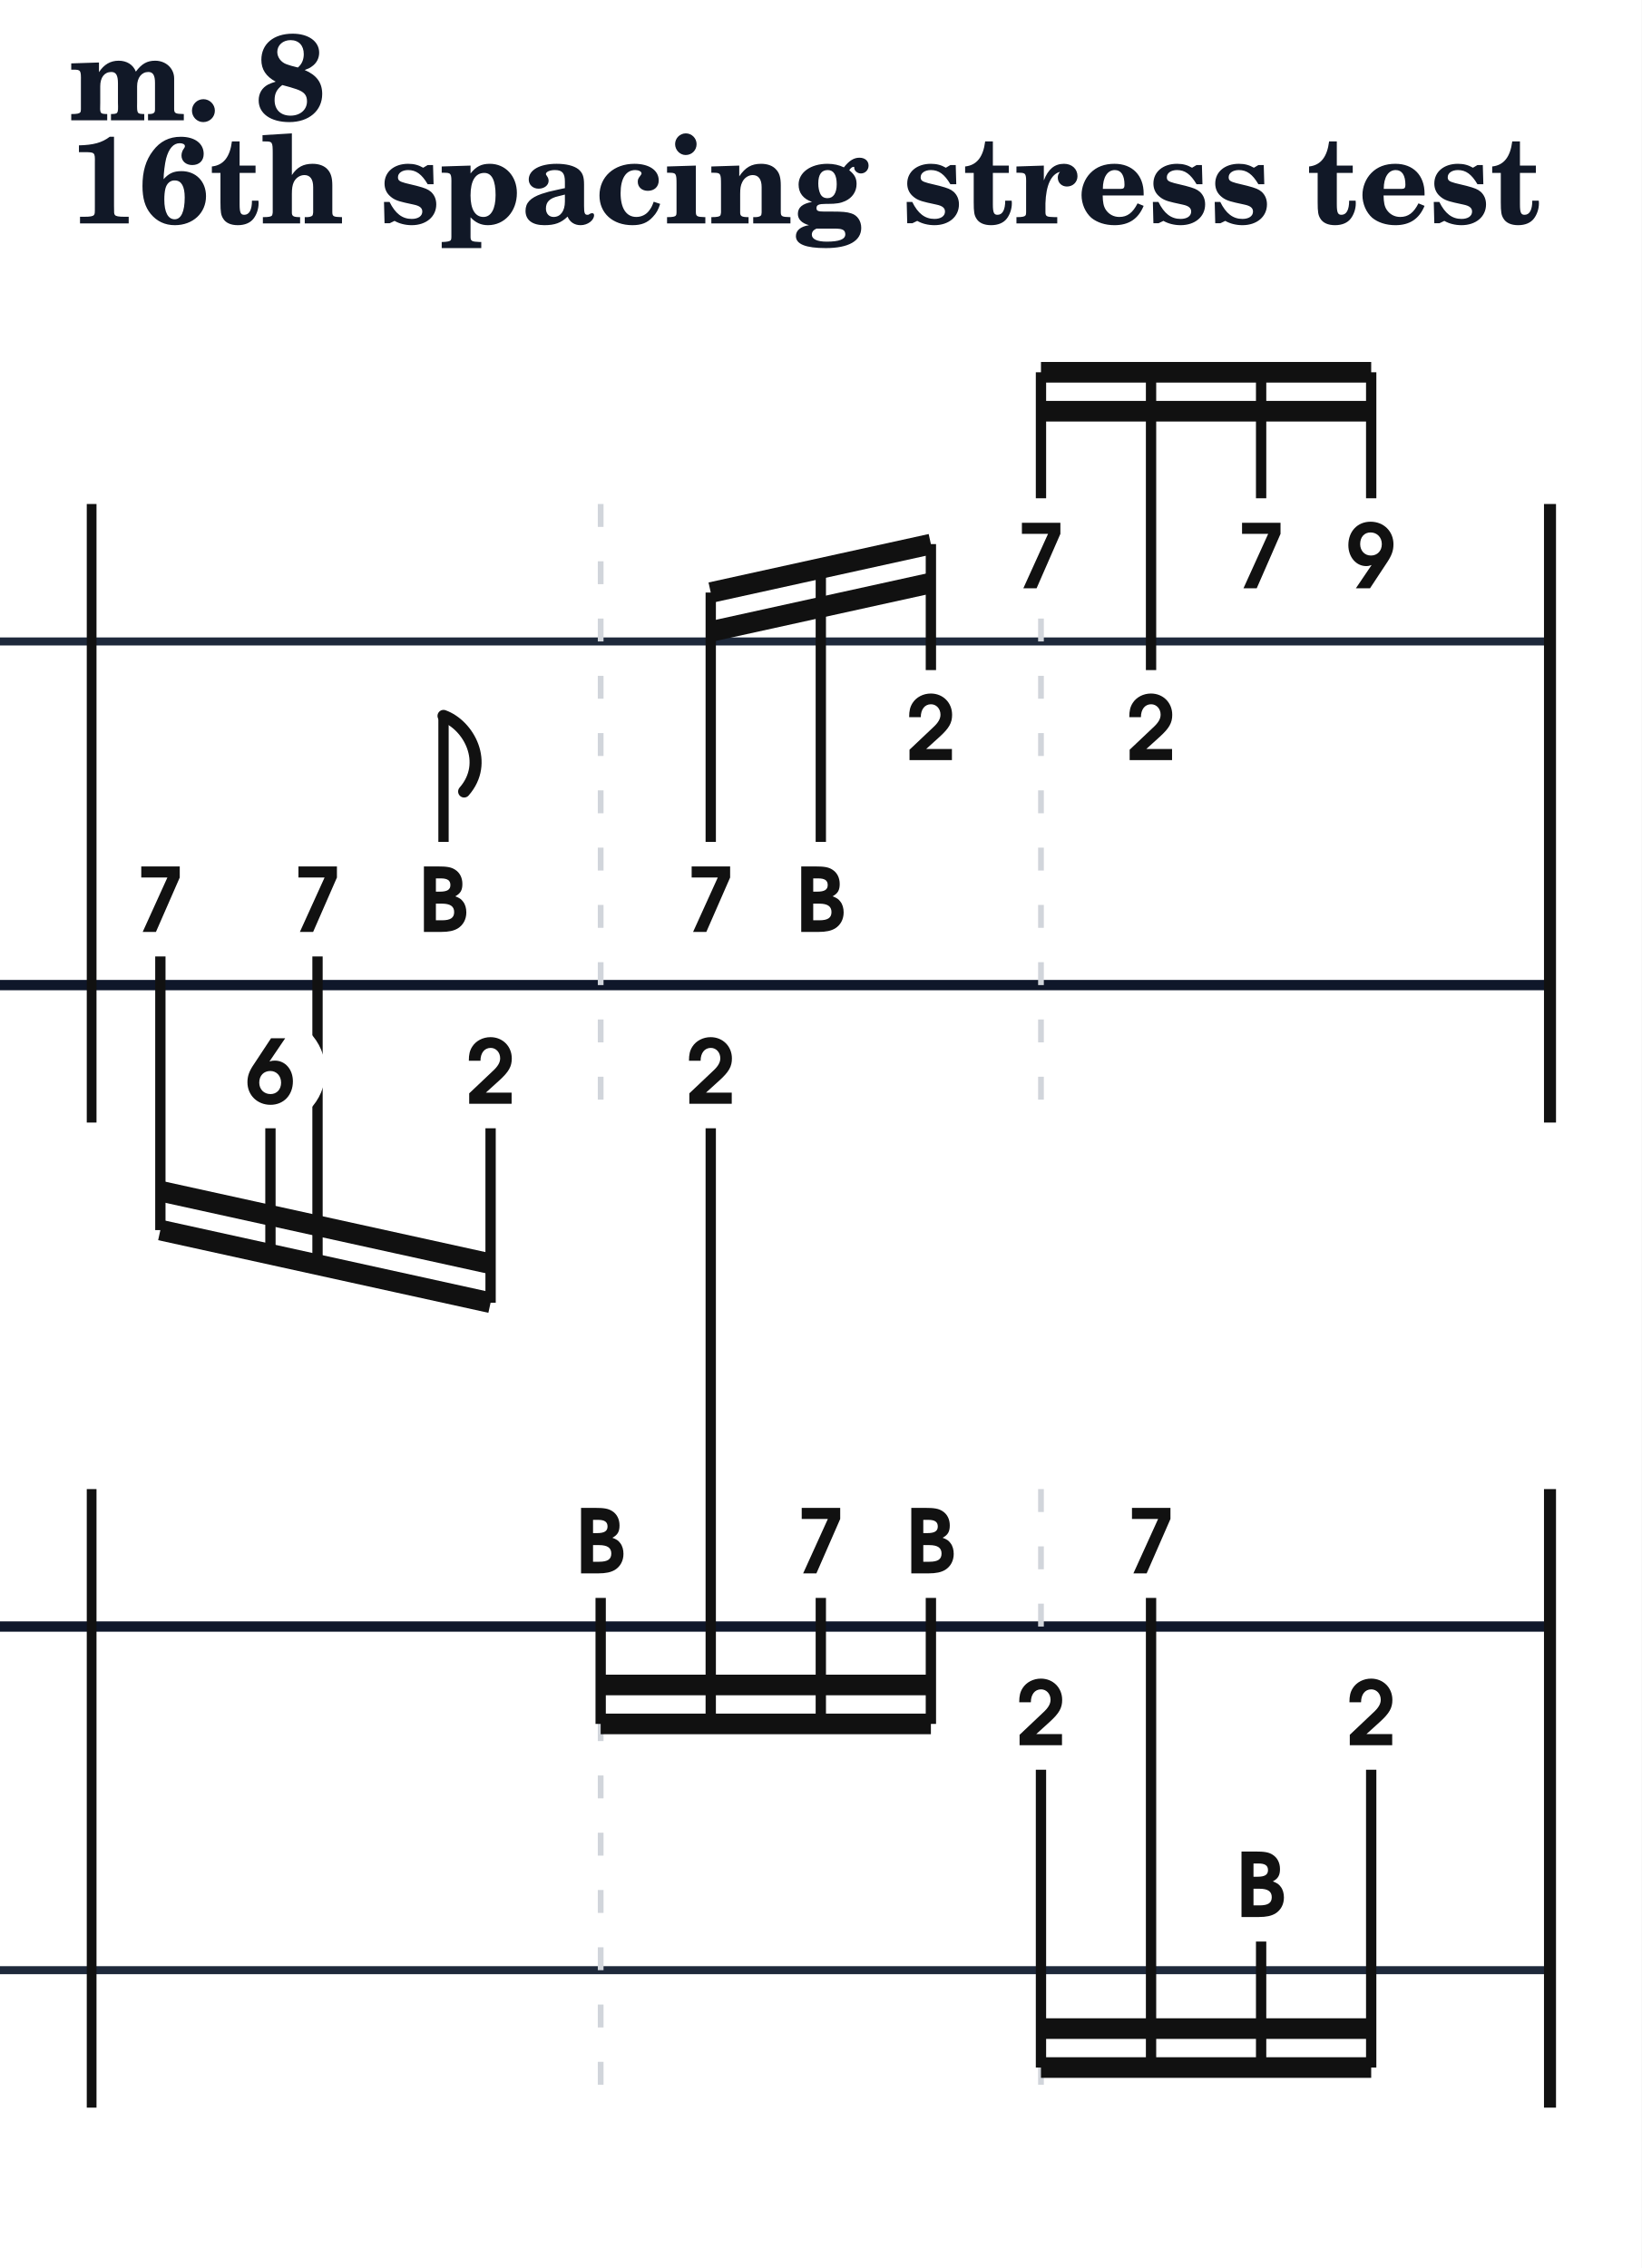
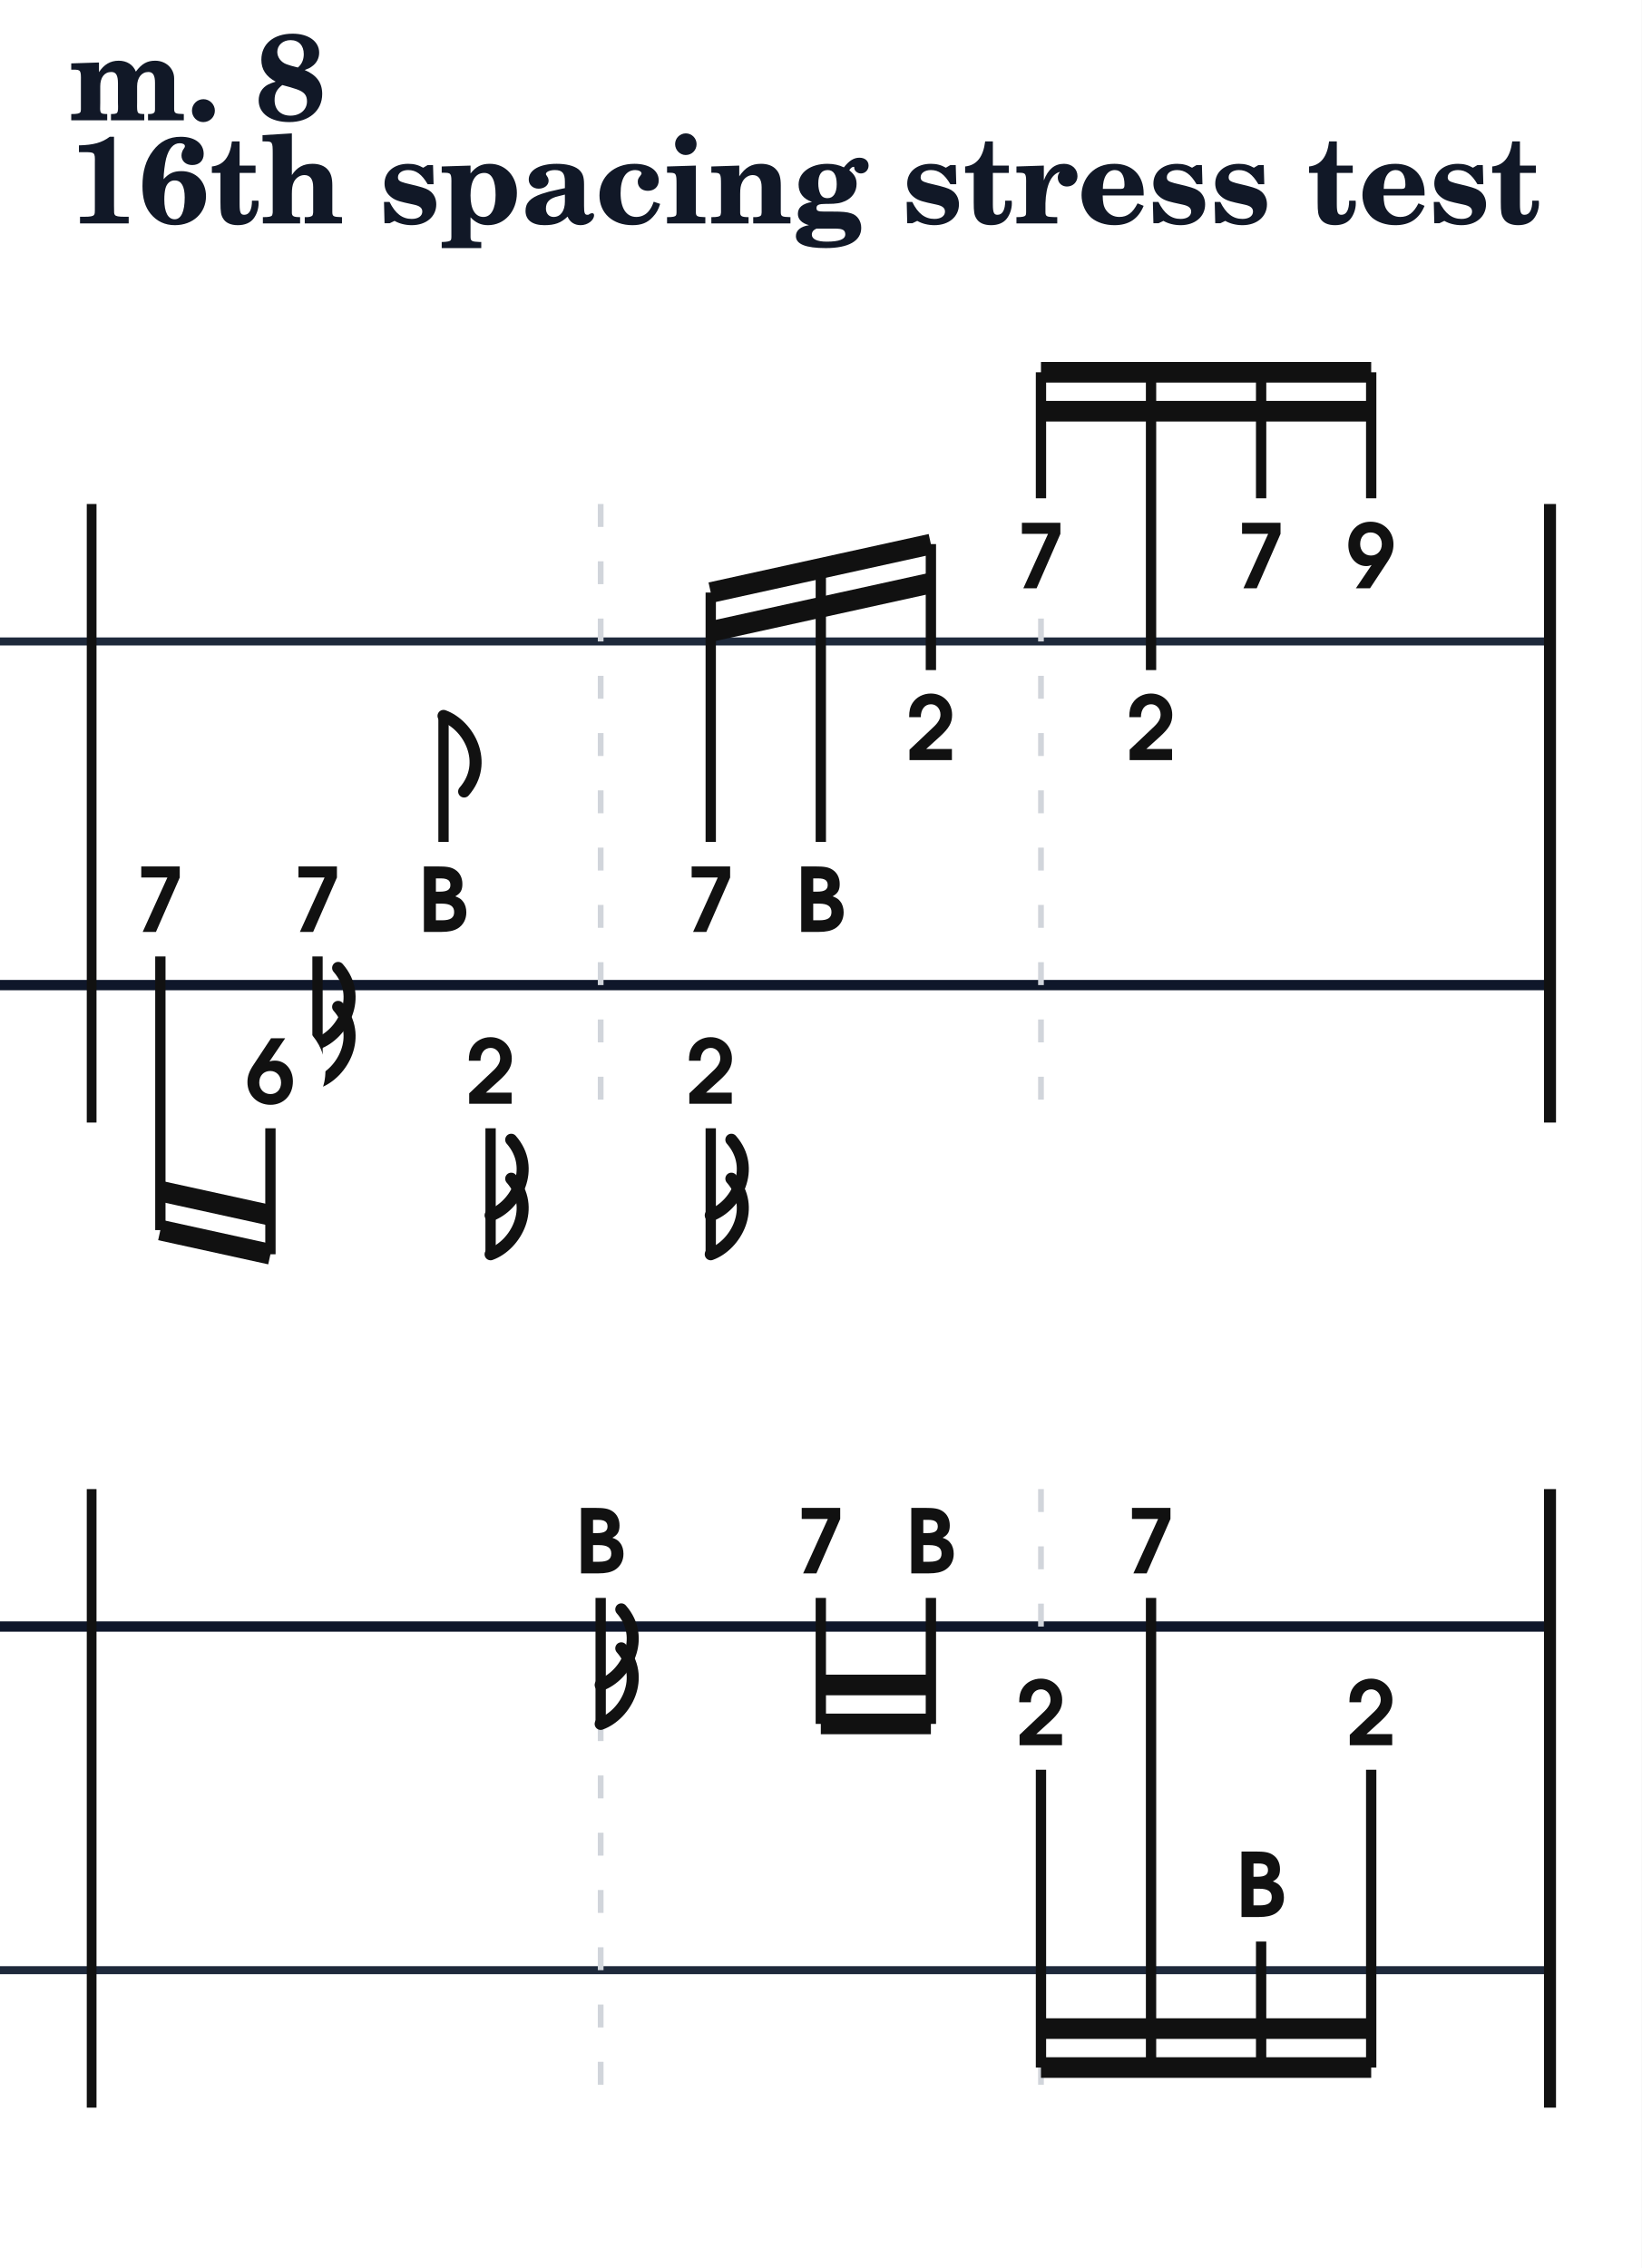
<svg xmlns="http://www.w3.org/2000/svg" viewBox="423.96 294.63 143.32 198.00" width="143.32pt" height="198.00pt" style="background:#FFFFFF;">
  <defs>
    <style>
      .janko-title { font-family: "Century Schoolbook", "Baskerville", "Liberation Serif", "DejaVu Serif", "Times New Roman", Georgia, serif; font-weight: 600; font-size: 11pt; letter-spacing: 0.3px; fill: #111111; }
      .janko-subtitle { font-family: "Century Schoolbook", "Baskerville", "Liberation Serif", "DejaVu Serif", "Times New Roman", Georgia, serif; font-style: italic; font-size: 8.5pt; fill: #333333; }
      .janko-meta { font-family: "Century Schoolbook", "Baskerville", "Liberation Serif", "DejaVu Serif", "Times New Roman", Georgia, serif; font-style: italic; font-size: 8pt; fill: #222222; }
      .janko-measure-num { font-family: "Century Schoolbook", "Baskerville", "Liberation Serif", "DejaVu Serif", "Times New Roman", Georgia, serif; font-style: italic; font-size: 8.5pt; fill: #444444; font-weight: bold; }
      .janko-octave-label { font-family: "DejaVu Sans Mono", monospace; font-size: 7.5pt; font-weight: bold; fill: #6B7280; }
      .janko-hand-label { font-family: "Century Schoolbook", "Baskerville", "Liberation Serif", "DejaVu Serif", "Times New Roman", Georgia, serif; font-style: italic; font-size: 8pt; fill: #555555; }
      .janko-ts-num { font-family: "Century Schoolbook", "Baskerville", "Liberation Serif", "DejaVu Serif", "Times New Roman", Georgia, serif; font-weight: bold; font-size: 14pt; fill: #111111; text-anchor: middle; }
      .janko-caption { font-family: "Century Schoolbook", "Baskerville", "Liberation Serif", "DejaVu Serif", "Times New Roman", Georgia, serif; font-weight: 600; font-size: 8pt; fill: #111827; }
      .janko-caption-sub { font-family: "Century Schoolbook", "Baskerville", "Liberation Serif", "DejaVu Serif", "Times New Roman", Georgia, serif; font-style: italic; font-size: 7.5pt; fill: #4B5563; }
      .janko-digit { font-family: "URW Gothic", "Century Gothic", "ITC Avant Garde Gothic", "Avant Garde", sans-serif; text-anchor: middle; font-weight: bold; }
    </style>
  </defs>
  <rect x="423.96" y="294.63" width="143.32" height="198.00" fill="#FFFFFF" />
  <text x="429.96" y="305.13" class="janko-caption" font-size="7.00pt">m. 8</text>
  <text x="429.96" y="314.13" class="janko-caption" font-size="7.00pt">16th spacing stress test</text>
  <g class="janko-crop-body">
    <g id="system-2">
      <text class="janko-measure-num" x="48.00" y="328.63">5</text>
      <path class="janko-accolade" d="M 33.35 425.10 C 33.35 414.08, 29.00 408.84, 29.00 408.63 C 29.00 408.10, 33.35 403.60, 33.35 392.16 C 33.35 380.61, 29.32 369.81, 29.32 356.66 C 29.32 348.96, 30.80 341.47, 35.05 335.06 C 35.36 334.63, 36.00 335.16, 35.68 335.59 C 32.39 340.51, 31.33 346.07, 31.33 351.95 C 31.33 363.40, 35.26 374.09, 35.26 387.03 C 35.26 394.73, 33.88 402.21, 29.64 408.63 C 33.88 415.05, 35.26 422.53, 35.26 430.23 C 35.26 443.17, 31.33 453.86, 31.33 465.31 C 31.33 471.19, 32.39 476.75, 35.68 481.67 C 36.00 482.10, 35.36 482.63, 35.05 482.20 C 30.80 475.79, 29.32 468.30, 29.32 460.60 C 29.32 447.45, 33.35 436.65, 33.35 425.10 Z" fill="#111827" />
      <g class="janko-staff-lines">
        <line x1="50.00" y1="350.63" x2="559.28" y2="350.63" stroke="#1E293B" stroke-width="0.70" />
        <line x1="50.00" y1="466.63" x2="559.28" y2="466.63" stroke="#1E293B" stroke-width="0.70" />
        <line x1="50.00" y1="380.63" x2="559.28" y2="380.63" stroke="#0F172A" stroke-width="0.90" />
        <line x1="50.00" y1="436.63" x2="559.28" y2="436.63" stroke="#0F172A" stroke-width="0.90" />
      </g>
      <g class="janko-beat-grid">
        <line class="janko-beat-line" x1="94.44" y1="338.63" x2="94.44" y2="392.63" stroke="#D1D5DB" stroke-width="0.50" stroke-dasharray="2,3" />
        <line class="janko-beat-line" x1="94.44" y1="424.63" x2="94.44" y2="478.63" stroke="#D1D5DB" stroke-width="0.50" stroke-dasharray="2,3" />
        <line class="janko-beat-line" x1="132.88" y1="338.63" x2="132.88" y2="392.63" stroke="#D1D5DB" stroke-width="0.50" stroke-dasharray="2,3" />
        <line class="janko-beat-line" x1="132.88" y1="424.63" x2="132.88" y2="478.63" stroke="#D1D5DB" stroke-width="0.50" stroke-dasharray="2,3" />
        <line class="janko-beat-line" x1="221.76" y1="338.63" x2="221.76" y2="392.63" stroke="#D1D5DB" stroke-width="0.50" stroke-dasharray="2,3" />
        <line class="janko-beat-line" x1="221.76" y1="424.63" x2="221.76" y2="478.63" stroke="#D1D5DB" stroke-width="0.50" stroke-dasharray="2,3" />
        <line class="janko-beat-line" x1="260.20" y1="338.63" x2="260.20" y2="392.63" stroke="#D1D5DB" stroke-width="0.50" stroke-dasharray="2,3" />
        <line class="janko-beat-line" x1="260.20" y1="424.63" x2="260.20" y2="478.63" stroke="#D1D5DB" stroke-width="0.50" stroke-dasharray="2,3" />
        <line class="janko-beat-line" x1="349.08" y1="338.63" x2="349.08" y2="392.63" stroke="#D1D5DB" stroke-width="0.50" stroke-dasharray="2,3" />
        <line class="janko-beat-line" x1="349.08" y1="424.63" x2="349.08" y2="478.63" stroke="#D1D5DB" stroke-width="0.50" stroke-dasharray="2,3" />
        <line class="janko-beat-line" x1="387.52" y1="338.63" x2="387.52" y2="392.63" stroke="#D1D5DB" stroke-width="0.50" stroke-dasharray="2,3" />
        <line class="janko-beat-line" x1="387.52" y1="424.63" x2="387.52" y2="478.63" stroke="#D1D5DB" stroke-width="0.50" stroke-dasharray="2,3" />
        <line class="janko-beat-line" x1="476.40" y1="338.63" x2="476.40" y2="392.63" stroke="#D1D5DB" stroke-width="0.50" stroke-dasharray="2,3" />
        <line class="janko-beat-line" x1="476.40" y1="424.63" x2="476.40" y2="478.63" stroke="#D1D5DB" stroke-width="0.50" stroke-dasharray="2,3" />
        <line class="janko-beat-line" x1="514.84" y1="338.63" x2="514.84" y2="392.63" stroke="#D1D5DB" stroke-width="0.50" stroke-dasharray="2,3" />
        <line class="janko-beat-line" x1="514.84" y1="424.63" x2="514.84" y2="478.63" stroke="#D1D5DB" stroke-width="0.50" stroke-dasharray="2,3" />
      </g>
      <g class="janko-barlines">
        <line class="janko-barline" x1="177.32" y1="338.63" x2="177.32" y2="392.63" stroke="#111111" stroke-width="0.85" />
        <line class="janko-barline" x1="177.32" y1="424.63" x2="177.32" y2="478.63" stroke="#111111" stroke-width="0.85" />
        <line class="janko-barline" x1="304.64" y1="338.63" x2="304.64" y2="392.63" stroke="#111111" stroke-width="0.85" />
        <line class="janko-barline" x1="304.64" y1="424.63" x2="304.64" y2="478.63" stroke="#111111" stroke-width="0.85" />
        <line class="janko-barline" x1="431.96" y1="338.63" x2="431.96" y2="392.63" stroke="#111111" stroke-width="0.85" />
        <line class="janko-barline" x1="431.96" y1="424.63" x2="431.96" y2="478.63" stroke="#111111" stroke-width="0.85" />
        <line class="janko-barline" x1="559.28" y1="338.63" x2="559.28" y2="392.63" stroke="#111111" stroke-width="1.05" />
        <line class="janko-barline" x1="559.28" y1="424.63" x2="559.28" y2="478.63" stroke="#111111" stroke-width="1.05" />
      </g>
      <g class="janko-notes">
        <g class="janko-beam-group">
-           <line class="janko-stem" x1="56.00" y1="454.13" x2="56.00" y2="346.36" stroke="#111111" stroke-width="0.90" />
-           <line class="janko-stem" x1="65.61" y1="454.13" x2="65.61" y2="344.24" stroke="#111111" stroke-width="0.90" />
+           <line class="janko-stem" x1="56.00" y1="454.13" x2="56.00" y2="443.13" stroke="#111111" stroke-width="0.90" />
+           <line class="janko-stem" x1="65.61" y1="454.13" x2="65.61" y2="443.13" stroke="#111111" stroke-width="0.90" />
+           <line class="janko-beam" x1="56.00" y1="443.13" x2="65.61" y2="443.13" stroke="#111111" stroke-width="1.80" stroke-linecap="butt" />
+           <line class="janko-beam-secondary" x1="56.00" y1="446.53" x2="65.61" y2="446.53" stroke="#111111" stroke-width="1.80" stroke-linecap="butt" />
+         </g>
+         <g class="janko-beam-group">
          <line class="janko-stem" x1="75.22" y1="353.13" x2="75.22" y2="342.13" stroke="#111111" stroke-width="0.90" />
-           <line class="janko-stem" x1="84.83" y1="353.13" x2="84.83" y2="340.02" stroke="#111111" stroke-width="0.90" />
-           <line class="janko-beam" x1="56.00" y1="346.36" x2="84.83" y2="340.02" stroke="#111111" stroke-width="1.80" stroke-linecap="butt" />
-           <line class="janko-beam-secondary" x1="56.00" y1="349.76" x2="84.83" y2="343.42" stroke="#111111" stroke-width="1.80" stroke-linecap="butt" />
+           <line class="janko-stem" x1="84.83" y1="353.13" x2="84.83" y2="342.13" stroke="#111111" stroke-width="0.90" />
+           <line class="janko-beam" x1="75.22" y1="342.13" x2="84.83" y2="342.13" stroke="#111111" stroke-width="1.80" stroke-linecap="butt" />
+           <line class="janko-beam-secondary" x1="75.22" y1="345.53" x2="84.83" y2="345.53" stroke="#111111" stroke-width="1.80" stroke-linecap="butt" />
        </g>
        <g class="janko-beam-group">
          <line class="janko-stem" x1="94.44" y1="353.13" x2="94.44" y2="342.13" stroke="#111111" stroke-width="0.90" />
          <line class="janko-stem" x1="113.66" y1="368.13" x2="113.66" y2="346.36" stroke="#111111" stroke-width="0.90" />
          <line class="janko-beam" x1="94.44" y1="342.13" x2="113.66" y2="346.36" stroke="#111111" stroke-width="1.80" stroke-linecap="butt" />
        </g>
        <g class="janko-beam-group">
          <line class="janko-stem" x1="104.05" y1="449.13" x2="104.05" y2="460.13" stroke="#111111" stroke-width="0.90" />
          <line class="janko-stem" x1="113.66" y1="449.13" x2="113.66" y2="460.13" stroke="#111111" stroke-width="0.90" />
          <line class="janko-stem" x1="123.27" y1="449.13" x2="123.27" y2="460.13" stroke="#111111" stroke-width="0.90" />
          <line class="janko-beam" x1="104.05" y1="460.13" x2="123.27" y2="460.13" stroke="#111111" stroke-width="1.80" stroke-linecap="butt" />
          <line class="janko-beam-secondary" x1="104.05" y1="456.73" x2="123.27" y2="456.73" stroke="#111111" stroke-width="1.80" stroke-linecap="butt" />
        </g>
        <g class="janko-beam-group">
-           <line class="janko-stem" x1="121.89" y1="434.13" x2="121.89" y2="453.85" stroke="#111111" stroke-width="0.90" />
-           <line class="janko-stem" x1="142.49" y1="434.13" x2="142.49" y2="453.85" stroke="#111111" stroke-width="0.90" />
-           <line class="janko-stem" x1="152.10" y1="434.13" x2="152.10" y2="453.85" stroke="#111111" stroke-width="0.90" />
-           <line class="janko-stem" x1="161.71" y1="434.13" x2="161.71" y2="453.85" stroke="#111111" stroke-width="0.90" />
-           <line class="janko-beam" x1="121.89" y1="453.85" x2="161.71" y2="453.85" stroke="#111111" stroke-width="1.80" stroke-linecap="butt" />
-           <line class="janko-beam-secondary" x1="121.89" y1="450.45" x2="161.71" y2="450.45" stroke="#111111" stroke-width="1.80" stroke-linecap="butt" />
-         </g>
-         <g class="janko-beam-group">
-           <line class="janko-stem" x1="132.89" y1="424.13" x2="132.89" y2="346.36" stroke="#111111" stroke-width="0.90" />
-           <line class="janko-stem" x1="152.10" y1="353.13" x2="152.10" y2="342.13" stroke="#111111" stroke-width="0.90" />
-           <line class="janko-beam" x1="132.89" y1="346.36" x2="152.10" y2="342.13" stroke="#111111" stroke-width="1.80" stroke-linecap="butt" />
+           <line class="janko-stem" x1="127.38" y1="434.13" x2="127.38" y2="453.85" stroke="#111111" stroke-width="0.90" />
+           <line class="janko-stem" x1="147.98" y1="434.13" x2="147.98" y2="453.85" stroke="#111111" stroke-width="0.90" />
+           <line class="janko-stem" x1="157.58" y1="434.13" x2="157.58" y2="453.85" stroke="#111111" stroke-width="0.90" />
+           <line class="janko-stem" x1="167.18" y1="434.13" x2="167.18" y2="453.85" stroke="#111111" stroke-width="0.90" />
+           <line class="janko-beam" x1="127.38" y1="453.85" x2="167.18" y2="453.85" stroke="#111111" stroke-width="1.80" stroke-linecap="butt" />
+           <line class="janko-beam-secondary" x1="127.38" y1="450.45" x2="167.18" y2="450.45" stroke="#111111" stroke-width="1.80" stroke-linecap="butt" />
        </g>
        <g class="janko-beam-group">
          <line class="janko-stem" x1="183.32" y1="449.13" x2="183.32" y2="473.02" stroke="#111111" stroke-width="0.90" />
          <line class="janko-stem" x1="192.93" y1="464.13" x2="192.93" y2="475.13" stroke="#111111" stroke-width="0.90" />
          <line class="janko-beam" x1="183.32" y1="473.02" x2="192.93" y2="475.13" stroke="#111111" stroke-width="1.80" stroke-linecap="butt" />
          <line class="janko-beam-secondary" x1="183.32" y1="469.62" x2="192.93" y2="471.73" stroke="#111111" stroke-width="1.80" stroke-linecap="butt" />
        </g>
        <g class="janko-beam-group">
          <line class="janko-stem" x1="202.54" y1="353.13" x2="202.54" y2="342.13" stroke="#111111" stroke-width="0.90" />
          <line class="janko-stem" x1="212.15" y1="353.13" x2="212.15" y2="342.13" stroke="#111111" stroke-width="0.90" />
          <line class="janko-beam" x1="202.54" y1="342.13" x2="212.15" y2="342.13" stroke="#111111" stroke-width="1.80" stroke-linecap="butt" />
          <line class="janko-beam-secondary" x1="202.54" y1="345.53" x2="212.15" y2="345.53" stroke="#111111" stroke-width="1.80" stroke-linecap="butt" />
        </g>
        <g class="janko-beam-group">
          <line class="janko-stem" x1="221.76" y1="353.13" x2="221.76" y2="342.13" stroke="#111111" stroke-width="0.90" />
          <line class="janko-stem" x1="240.98" y1="368.13" x2="240.98" y2="346.36" stroke="#111111" stroke-width="0.90" />
          <line class="janko-beam" x1="221.76" y1="342.13" x2="240.98" y2="346.36" stroke="#111111" stroke-width="1.80" stroke-linecap="butt" />
        </g>
        <g class="janko-beam-group">
          <line class="janko-stem" x1="231.37" y1="449.13" x2="231.37" y2="462.24" stroke="#111111" stroke-width="0.90" />
          <line class="janko-stem" x1="240.98" y1="449.13" x2="240.98" y2="460.13" stroke="#111111" stroke-width="0.90" />
          <line class="janko-stem" x1="250.59" y1="434.13" x2="250.59" y2="458.02" stroke="#111111" stroke-width="0.90" />
          <line class="janko-beam" x1="231.37" y1="462.24" x2="250.59" y2="458.02" stroke="#111111" stroke-width="1.80" stroke-linecap="butt" />
          <line class="janko-beam-secondary" x1="231.37" y1="458.84" x2="250.59" y2="454.62" stroke="#111111" stroke-width="1.80" stroke-linecap="butt" />
        </g>
        <g class="janko-beam-group">
          <line class="janko-stem" x1="260.20" y1="383.13" x2="260.20" y2="346.36" stroke="#111111" stroke-width="0.90" />
          <line class="janko-stem" x1="279.42" y1="353.13" x2="279.42" y2="342.13" stroke="#111111" stroke-width="0.90" />
          <line class="janko-beam" x1="260.20" y1="346.36" x2="279.42" y2="342.13" stroke="#111111" stroke-width="1.80" stroke-linecap="butt" />
        </g>
        <g class="janko-beam-group">
          <line class="janko-stem" x1="260.20" y1="434.13" x2="260.20" y2="445.13" stroke="#111111" stroke-width="0.90" />
          <line class="janko-stem" x1="269.81" y1="434.13" x2="269.81" y2="445.13" stroke="#111111" stroke-width="0.90" />
-           <line class="janko-stem" x1="279.42" y1="393.13" x2="279.42" y2="445.13" stroke="#111111" stroke-width="0.90" />
-           <line class="janko-stem" x1="289.03" y1="434.13" x2="289.03" y2="445.13" stroke="#111111" stroke-width="0.90" />
-           <line class="janko-beam" x1="260.20" y1="445.13" x2="289.03" y2="445.13" stroke="#111111" stroke-width="1.80" stroke-linecap="butt" />
-           <line class="janko-beam-secondary" x1="260.20" y1="441.73" x2="289.03" y2="441.73" stroke="#111111" stroke-width="1.80" stroke-linecap="butt" />
+           <line class="janko-beam" x1="260.20" y1="445.13" x2="269.81" y2="445.13" stroke="#111111" stroke-width="1.80" stroke-linecap="butt" />
+           <line class="janko-beam-secondary" x1="260.20" y1="441.73" x2="269.81" y2="441.73" stroke="#111111" stroke-width="1.80" stroke-linecap="butt" />
        </g>
        <g class="janko-beam-group">
          <line class="janko-stem" x1="310.64" y1="449.13" x2="310.64" y2="460.13" stroke="#111111" stroke-width="0.90" />
          <line class="janko-stem" x1="320.25" y1="434.13" x2="320.25" y2="458.02" stroke="#111111" stroke-width="0.90" />
          <line class="janko-beam" x1="310.64" y1="460.13" x2="320.25" y2="458.02" stroke="#111111" stroke-width="1.80" stroke-linecap="butt" />
          <line class="janko-beam-secondary" x1="310.64" y1="456.73" x2="320.25" y2="454.62" stroke="#111111" stroke-width="1.80" stroke-linecap="butt" />
        </g>
        <g class="janko-beam-group">
          <line class="janko-stem" x1="329.86" y1="353.13" x2="329.86" y2="342.13" stroke="#111111" stroke-width="0.90" />
          <line class="janko-stem" x1="339.47" y1="353.13" x2="339.47" y2="342.13" stroke="#111111" stroke-width="0.90" />
          <line class="janko-beam" x1="329.86" y1="342.13" x2="339.47" y2="342.13" stroke="#111111" stroke-width="1.80" stroke-linecap="butt" />
          <line class="janko-beam-secondary" x1="329.86" y1="345.53" x2="339.47" y2="345.53" stroke="#111111" stroke-width="1.80" stroke-linecap="butt" />
        </g>
        <g class="janko-beam-group">
          <line class="janko-stem" x1="349.08" y1="353.13" x2="349.08" y2="342.13" stroke="#111111" stroke-width="0.90" />
          <line class="janko-stem" x1="368.30" y1="353.13" x2="368.30" y2="342.13" stroke="#111111" stroke-width="0.90" />
          <line class="janko-beam" x1="349.08" y1="342.13" x2="368.30" y2="342.13" stroke="#111111" stroke-width="1.80" stroke-linecap="butt" />
        </g>
        <g class="janko-beam-group">
-           <line class="janko-stem" x1="358.69" y1="434.13" x2="358.69" y2="447.24" stroke="#111111" stroke-width="0.90" />
+           <line class="janko-stem" x1="358.69" y1="434.13" x2="358.69" y2="445.13" stroke="#111111" stroke-width="0.90" />
          <line class="janko-stem" x1="368.30" y1="434.13" x2="368.30" y2="445.13" stroke="#111111" stroke-width="0.90" />
-           <line class="janko-stem" x1="377.91" y1="393.13" x2="377.91" y2="443.02" stroke="#111111" stroke-width="0.90" />
-           <line class="janko-beam" x1="358.69" y1="447.24" x2="377.91" y2="443.02" stroke="#111111" stroke-width="1.80" stroke-linecap="butt" />
-           <line class="janko-beam-secondary" x1="358.69" y1="443.84" x2="377.91" y2="439.62" stroke="#111111" stroke-width="1.80" stroke-linecap="butt" />
+           <line class="janko-beam" x1="358.69" y1="445.13" x2="368.30" y2="445.13" stroke="#111111" stroke-width="1.80" stroke-linecap="butt" />
+           <line class="janko-beam-secondary" x1="358.69" y1="441.73" x2="368.30" y2="441.73" stroke="#111111" stroke-width="1.80" stroke-linecap="butt" />
        </g>
        <g class="janko-beam-group">
          <line class="janko-stem" x1="387.52" y1="393.13" x2="387.52" y2="404.13" stroke="#111111" stroke-width="0.90" />
          <line class="janko-stem" x1="397.13" y1="393.13" x2="397.13" y2="404.13" stroke="#111111" stroke-width="0.90" />
-           <line class="janko-stem" x1="406.74" y1="393.13" x2="406.74" y2="404.13" stroke="#111111" stroke-width="0.90" />
-           <line class="janko-stem" x1="416.35" y1="393.13" x2="416.35" y2="404.13" stroke="#111111" stroke-width="0.90" />
-           <line class="janko-beam" x1="387.52" y1="404.13" x2="416.35" y2="404.13" stroke="#111111" stroke-width="1.80" stroke-linecap="butt" />
-           <line class="janko-beam-secondary" x1="387.52" y1="400.73" x2="416.35" y2="400.73" stroke="#111111" stroke-width="1.80" stroke-linecap="butt" />
+           <line class="janko-beam" x1="387.52" y1="404.13" x2="397.13" y2="404.13" stroke="#111111" stroke-width="1.80" stroke-linecap="butt" />
+           <line class="janko-beam-secondary" x1="387.52" y1="400.73" x2="397.13" y2="400.73" stroke="#111111" stroke-width="1.80" stroke-linecap="butt" />
        </g>
        <g class="janko-beam-group">
          <line class="janko-stem" x1="437.96" y1="378.13" x2="437.96" y2="402.02" stroke="#111111" stroke-width="0.90" />
          <line class="janko-stem" x1="447.57" y1="393.13" x2="447.57" y2="404.13" stroke="#111111" stroke-width="0.90" />
-           <line class="janko-stem" x1="451.68" y1="378.13" x2="451.68" y2="405.03" stroke="#111111" stroke-width="0.90" />
-           <line class="janko-stem" x1="466.79" y1="393.13" x2="466.79" y2="408.36" stroke="#111111" stroke-width="0.90" />
-           <line class="janko-beam" x1="437.96" y1="402.02" x2="466.79" y2="408.36" stroke="#111111" stroke-width="1.80" stroke-linecap="butt" />
-           <line class="janko-beam-secondary" x1="437.96" y1="398.62" x2="466.79" y2="404.96" stroke="#111111" stroke-width="1.80" stroke-linecap="butt" />
-         </g>
-         <g class="janko-beam-group">
-           <line class="janko-stem" x1="476.40" y1="434.13" x2="476.40" y2="445.13" stroke="#111111" stroke-width="0.90" />
-           <line class="janko-stem" x1="486.01" y1="393.13" x2="486.01" y2="445.13" stroke="#111111" stroke-width="0.90" />
+           <line class="janko-beam" x1="437.96" y1="402.02" x2="447.57" y2="404.13" stroke="#111111" stroke-width="1.80" stroke-linecap="butt" />
+           <line class="janko-beam-secondary" x1="437.96" y1="398.62" x2="447.57" y2="400.73" stroke="#111111" stroke-width="1.80" stroke-linecap="butt" />
+         </g>
+         <g class="janko-beam-group">
          <line class="janko-stem" x1="495.62" y1="434.13" x2="495.62" y2="445.13" stroke="#111111" stroke-width="0.90" />
          <line class="janko-stem" x1="505.23" y1="434.13" x2="505.23" y2="445.13" stroke="#111111" stroke-width="0.90" />
-           <line class="janko-beam" x1="476.40" y1="445.13" x2="505.23" y2="445.13" stroke="#111111" stroke-width="1.80" stroke-linecap="butt" />
-           <line class="janko-beam-secondary" x1="476.40" y1="441.73" x2="505.23" y2="441.73" stroke="#111111" stroke-width="1.80" stroke-linecap="butt" />
+           <line class="janko-beam" x1="495.62" y1="445.13" x2="505.23" y2="445.13" stroke="#111111" stroke-width="1.80" stroke-linecap="butt" />
+           <line class="janko-beam-secondary" x1="495.62" y1="441.73" x2="505.23" y2="441.73" stroke="#111111" stroke-width="1.80" stroke-linecap="butt" />
        </g>
        <g class="janko-beam-group">
          <line class="janko-stem" x1="486.01" y1="368.13" x2="486.01" y2="346.36" stroke="#111111" stroke-width="0.90" />
          <line class="janko-stem" x1="495.62" y1="368.13" x2="495.62" y2="344.24" stroke="#111111" stroke-width="0.90" />
          <line class="janko-stem" x1="505.23" y1="353.13" x2="505.23" y2="342.13" stroke="#111111" stroke-width="0.90" />
          <line class="janko-beam" x1="486.01" y1="346.36" x2="505.23" y2="342.13" stroke="#111111" stroke-width="1.80" stroke-linecap="butt" />
          <line class="janko-beam-secondary" x1="486.01" y1="349.76" x2="505.23" y2="345.53" stroke="#111111" stroke-width="1.80" stroke-linecap="butt" />
        </g>
        <g class="janko-beam-group">
          <line class="janko-stem" x1="514.84" y1="449.13" x2="514.84" y2="475.13" stroke="#111111" stroke-width="0.90" />
          <line class="janko-stem" x1="524.45" y1="434.13" x2="524.45" y2="475.13" stroke="#111111" stroke-width="0.90" />
          <line class="janko-stem" x1="534.06" y1="464.13" x2="534.06" y2="475.13" stroke="#111111" stroke-width="0.90" />
          <line class="janko-stem" x1="543.67" y1="449.13" x2="543.67" y2="475.13" stroke="#111111" stroke-width="0.90" />
          <line class="janko-beam" x1="514.84" y1="475.13" x2="543.67" y2="475.13" stroke="#111111" stroke-width="1.80" stroke-linecap="butt" />
          <line class="janko-beam-secondary" x1="514.84" y1="471.73" x2="543.67" y2="471.73" stroke="#111111" stroke-width="1.80" stroke-linecap="butt" />
        </g>
        <g class="janko-beam-group">
          <line class="janko-stem" x1="514.84" y1="338.13" x2="514.84" y2="327.13" stroke="#111111" stroke-width="0.90" />
          <line class="janko-stem" x1="524.45" y1="353.13" x2="524.45" y2="327.13" stroke="#111111" stroke-width="0.90" />
          <line class="janko-stem" x1="534.06" y1="338.13" x2="534.06" y2="327.13" stroke="#111111" stroke-width="0.90" />
          <line class="janko-stem" x1="543.67" y1="338.13" x2="543.67" y2="327.13" stroke="#111111" stroke-width="0.90" />
          <line class="janko-beam" x1="514.84" y1="327.13" x2="543.67" y2="327.13" stroke="#111111" stroke-width="1.80" stroke-linecap="butt" />
          <line class="janko-beam-secondary" x1="514.84" y1="330.53" x2="543.67" y2="330.53" stroke="#111111" stroke-width="1.80" stroke-linecap="butt" />
        </g>
        <line class="janko-stem" x1="75.22" y1="464.13" x2="75.22" y2="475.13" stroke="#111111" stroke-width="0.90" />
        <path class="janko-flag" data-stem-x="75.22" data-flag-index="1" d="M 75.22 475.13 C 77.42 474.34 79.22 471.04 77.02 468.53" fill="none" stroke="#111111" stroke-width="1.05" stroke-linecap="round" />
        <circle class="janko-augmentation-dot" cx="67.22" cy="459.13" r="1.30" fill="#111111" />
+         <line class="janko-stem" x1="138.38" y1="424.13" x2="138.38" y2="413.13" stroke="#111111" stroke-width="0.90" />
+         <path class="janko-flag" data-stem-x="138.38" data-flag-index="1" d="M 138.38 413.13 C 140.58 413.92 142.38 417.22 140.18 419.73" fill="none" stroke="#111111" stroke-width="1.05" stroke-linecap="round" />
+         <line class="janko-stem" x1="157.58" y1="353.13" x2="157.58" y2="342.13" stroke="#111111" stroke-width="0.90" />
+         <path class="janko-flag" data-stem-x="157.58" data-flag-index="1" d="M 157.58 342.13 C 159.78 342.92 161.58 346.22 159.38 348.73" fill="none" stroke="#111111" stroke-width="1.05" stroke-linecap="round" />
        <line class="janko-stem" x1="202.54" y1="449.13" x2="202.54" y2="460.13" stroke="#111111" stroke-width="0.90" />
        <path class="janko-flag" data-stem-x="202.54" data-flag-index="1" d="M 202.54 460.13 C 204.74 459.34 206.54 456.04 204.34 453.53" fill="none" stroke="#111111" stroke-width="1.05" stroke-linecap="round" />
        <circle class="janko-augmentation-dot" cx="194.54" cy="444.13" r="1.30" fill="#111111" />
+         <line class="janko-stem" x1="279.42" y1="393.13" x2="279.42" y2="404.13" stroke="#111111" stroke-width="0.90" />
+         <path class="janko-flag" data-stem-x="279.42" data-flag-index="1" d="M 279.42 404.13 C 281.62 403.34 283.42 400.04 281.22 397.53" fill="none" stroke="#111111" stroke-width="1.05" stroke-linecap="round" />
+         <path class="janko-flag" data-stem-x="279.42" data-flag-index="2" d="M 279.42 400.73 C 281.62 399.94 283.42 396.64 281.22 394.13" fill="none" stroke="#111111" stroke-width="1.05" stroke-linecap="round" />
+         <line class="janko-stem" x1="289.03" y1="434.13" x2="289.03" y2="445.13" stroke="#111111" stroke-width="0.90" />
+         <path class="janko-flag" data-stem-x="289.03" data-flag-index="1" d="M 289.03 445.13 C 291.23 444.34 293.03 441.04 290.83 438.53" fill="none" stroke="#111111" stroke-width="1.05" stroke-linecap="round" />
+         <path class="janko-flag" data-stem-x="289.03" data-flag-index="2" d="M 289.03 441.73 C 291.23 440.94 293.03 437.64 290.83 435.13" fill="none" stroke="#111111" stroke-width="1.05" stroke-linecap="round" />
        <line class="janko-stem" x1="329.86" y1="449.13" x2="329.86" y2="460.13" stroke="#111111" stroke-width="0.90" />
        <path class="janko-flag" data-stem-x="329.86" data-flag-index="1" d="M 329.86 460.13 C 332.06 459.34 333.86 456.04 331.66 453.53" fill="none" stroke="#111111" stroke-width="1.05" stroke-linecap="round" />
        <circle class="janko-augmentation-dot" cx="321.86" cy="444.13" r="1.30" fill="#111111" />
+         <line class="janko-stem" x1="377.91" y1="393.13" x2="377.91" y2="404.13" stroke="#111111" stroke-width="0.90" />
+         <path class="janko-flag" data-stem-x="377.91" data-flag-index="1" d="M 377.91 404.13 C 380.11 403.34 381.91 400.04 379.71 397.53" fill="none" stroke="#111111" stroke-width="1.05" stroke-linecap="round" />
+         <path class="janko-flag" data-stem-x="377.91" data-flag-index="2" d="M 377.91 400.73 C 380.11 399.94 381.91 396.64 379.71 394.13" fill="none" stroke="#111111" stroke-width="1.05" stroke-linecap="round" />
        <line class="janko-stem" x1="387.52" y1="338.13" x2="387.52" y2="327.13" stroke="#111111" stroke-width="0.90" />
        <path class="janko-flag" data-stem-x="387.52" data-flag-index="1" d="M 387.52 327.13 C 389.72 327.92 391.52 331.22 389.32 333.73" fill="none" stroke="#111111" stroke-width="1.05" stroke-linecap="round" />
        <line class="janko-stem" x1="406.74" y1="353.13" x2="406.74" y2="342.13" stroke="#111111" stroke-width="0.90" />
+         <line class="janko-stem" x1="406.74" y1="393.13" x2="406.74" y2="404.13" stroke="#111111" stroke-width="0.90" />
+         <path class="janko-flag" data-stem-x="406.74" data-flag-index="1" d="M 406.74 404.13 C 408.94 403.34 410.74 400.04 408.54 397.53" fill="none" stroke="#111111" stroke-width="1.05" stroke-linecap="round" />
+         <path class="janko-flag" data-stem-x="406.74" data-flag-index="2" d="M 406.74 400.73 C 408.94 399.94 410.74 396.64 408.54 394.13" fill="none" stroke="#111111" stroke-width="1.05" stroke-linecap="round" />
+         <line class="janko-stem" x1="416.35" y1="393.13" x2="416.35" y2="404.13" stroke="#111111" stroke-width="0.90" />
+         <path class="janko-flag" data-stem-x="416.35" data-flag-index="1" d="M 416.35 404.13 C 418.55 403.34 420.35 400.04 418.15 397.53" fill="none" stroke="#111111" stroke-width="1.05" stroke-linecap="round" />
+         <path class="janko-flag" data-stem-x="416.35" data-flag-index="2" d="M 416.35 400.73 C 418.55 399.94 420.35 396.64 418.15 394.13" fill="none" stroke="#111111" stroke-width="1.05" stroke-linecap="round" />
+         <line class="janko-stem" x1="451.68" y1="378.13" x2="451.68" y2="389.13" stroke="#111111" stroke-width="0.90" />
+         <path class="janko-flag" data-stem-x="451.68" data-flag-index="1" d="M 451.68 389.13 C 453.88 388.34 455.68 385.04 453.48 382.53" fill="none" stroke="#111111" stroke-width="1.05" stroke-linecap="round" />
+         <path class="janko-flag" data-stem-x="451.68" data-flag-index="2" d="M 451.68 385.73 C 453.88 384.94 455.68 381.64 453.48 379.13" fill="none" stroke="#111111" stroke-width="1.05" stroke-linecap="round" />
        <line class="janko-stem" x1="462.68" y1="368.13" x2="462.68" y2="357.13" stroke="#111111" stroke-width="0.90" />
        <path class="janko-flag" data-stem-x="462.68" data-flag-index="1" d="M 462.68 357.13 C 464.88 357.92 466.68 361.22 464.48 363.73" fill="none" stroke="#111111" stroke-width="1.05" stroke-linecap="round" />
+         <line class="janko-stem" x1="466.79" y1="393.13" x2="466.79" y2="404.13" stroke="#111111" stroke-width="0.90" />
+         <path class="janko-flag" data-stem-x="466.79" data-flag-index="1" d="M 466.79 404.13 C 468.99 403.34 470.79 400.04 468.59 397.53" fill="none" stroke="#111111" stroke-width="1.05" stroke-linecap="round" />
+         <path class="janko-flag" data-stem-x="466.79" data-flag-index="2" d="M 466.79 400.73 C 468.99 399.94 470.79 396.64 468.59 394.13" fill="none" stroke="#111111" stroke-width="1.05" stroke-linecap="round" />
+         <line class="janko-stem" x1="476.40" y1="434.13" x2="476.40" y2="445.13" stroke="#111111" stroke-width="0.90" />
+         <path class="janko-flag" data-stem-x="476.40" data-flag-index="1" d="M 476.40 445.13 C 478.60 444.34 480.40 441.04 478.20 438.53" fill="none" stroke="#111111" stroke-width="1.05" stroke-linecap="round" />
+         <path class="janko-flag" data-stem-x="476.40" data-flag-index="2" d="M 476.40 441.73 C 478.60 440.94 480.40 437.64 478.20 435.13" fill="none" stroke="#111111" stroke-width="1.05" stroke-linecap="round" />
+         <line class="janko-stem" x1="486.01" y1="393.13" x2="486.01" y2="404.13" stroke="#111111" stroke-width="0.90" />
+         <path class="janko-flag" data-stem-x="486.01" data-flag-index="1" d="M 486.01 404.13 C 488.21 403.34 490.01 400.04 487.81 397.53" fill="none" stroke="#111111" stroke-width="1.05" stroke-linecap="round" />
+         <path class="janko-flag" data-stem-x="486.01" data-flag-index="2" d="M 486.01 400.73 C 488.21 399.94 490.01 396.64 487.81 394.13" fill="none" stroke="#111111" stroke-width="1.05" stroke-linecap="round" />
        <circle class="janko-knockout" cx="56.00" cy="459.13" r="4.80" fill="#FFFFFF" />
        <text class="janko-digit" x="56.00" y="461.99" font-weight="700" font-size="5.8pt" fill="#111111">B</text>
        <circle class="janko-knockout" cx="65.61" cy="459.13" r="4.80" fill="#FFFFFF" />
        <text class="janko-digit" x="65.61" y="461.99" font-weight="700" font-size="5.8pt" fill="#111111">9</text>
        <circle class="janko-knockout" cx="75.22" cy="358.13" r="4.80" fill="#FFFFFF" />
        <text class="janko-digit" x="75.22" y="360.99" font-weight="800" font-size="5.8pt" fill="#111111">2</text>
        <circle class="janko-knockout" cx="75.22" cy="459.13" r="4.80" fill="#FFFFFF" />
        <text class="janko-digit" x="75.22" y="461.99" font-weight="700" font-size="5.8pt" fill="#111111">B</text>
        <circle class="janko-knockout" cx="84.83" cy="358.13" r="4.80" fill="#FFFFFF" />
        <text class="janko-digit" x="84.83" y="360.99" font-weight="800" font-size="5.8pt" fill="#111111">0</text>
        <circle class="janko-knockout" cx="94.44" cy="358.13" r="4.80" fill="#FFFFFF" />
        <text class="janko-digit" x="94.44" y="360.99" font-weight="800" font-size="5.8pt" fill="#111111">2</text>
        <circle class="janko-knockout" cx="104.05" cy="444.13" r="4.80" fill="#FFFFFF" />
        <text class="janko-digit" x="104.05" y="446.99" font-weight="800" font-size="5.8pt" fill="#111111">2</text>
        <circle class="janko-knockout" cx="113.66" cy="444.13" r="4.80" fill="#FFFFFF" />
        <text class="janko-digit" x="113.66" y="446.99" font-weight="800" font-size="5.8pt" fill="#111111">4</text>
        <circle class="janko-knockout" cx="113.66" cy="373.13" r="4.80" fill="#FFFFFF" />
        <text class="janko-digit" x="113.66" y="375.99" font-weight="700" font-size="5.8pt" fill="#111111">7</text>
        <circle class="janko-knockout" cx="123.27" cy="444.13" r="4.80" fill="#FFFFFF" />
        <text class="janko-digit" x="123.27" y="446.99" font-weight="800" font-size="5.8pt" fill="#111111">6</text>
-         <circle class="janko-knockout" cx="121.89" cy="429.13" r="4.80" fill="#FFFFFF" />
-         <text class="janko-digit" x="121.89" y="431.99" font-weight="700" font-size="5.8pt" fill="#111111">7</text>
-         <circle class="janko-knockout" cx="132.89" cy="429.13" r="4.80" fill="#FFFFFF" />
-         <text class="janko-digit" x="132.89" y="431.99" font-weight="700" font-size="5.8pt" fill="#111111">B</text>
-         <circle class="janko-knockout" cx="142.49" cy="429.13" r="4.80" fill="#FFFFFF" />
-         <text class="janko-digit" x="142.49" y="431.99" font-weight="700" font-size="5.8pt" fill="#111111">9</text>
-         <circle class="janko-knockout" cx="152.10" cy="358.13" r="4.80" fill="#FFFFFF" />
-         <text class="janko-digit" x="152.10" y="360.99" font-weight="800" font-size="5.8pt" fill="#111111">2</text>
-         <circle class="janko-knockout" cx="152.10" cy="429.13" r="4.80" fill="#FFFFFF" />
-         <text class="janko-digit" x="152.10" y="431.99" font-weight="700" font-size="5.8pt" fill="#111111">B</text>
-         <circle class="janko-knockout" cx="161.71" cy="429.13" r="4.80" fill="#FFFFFF" />
-         <text class="janko-digit" x="161.71" y="431.99" font-weight="700" font-size="5.8pt" fill="#111111">7</text>
+         <circle class="janko-knockout" cx="127.38" cy="429.13" r="4.80" fill="#FFFFFF" />
+         <text class="janko-digit" x="127.38" y="431.99" font-weight="700" font-size="5.8pt" fill="#111111">7</text>
+         <circle class="janko-knockout" cx="138.38" cy="429.13" r="4.80" fill="#FFFFFF" />
+         <text class="janko-digit" x="138.38" y="431.99" font-weight="700" font-size="5.8pt" fill="#111111">B</text>
+         <circle class="janko-knockout" cx="147.98" cy="429.13" r="4.80" fill="#FFFFFF" />
+         <text class="janko-digit" x="147.98" y="431.99" font-weight="700" font-size="5.8pt" fill="#111111">9</text>
+         <circle class="janko-knockout" cx="157.58" cy="358.13" r="4.80" fill="#FFFFFF" />
+         <text class="janko-digit" x="157.58" y="360.99" font-weight="800" font-size="5.8pt" fill="#111111">2</text>
+         <circle class="janko-knockout" cx="157.58" cy="429.13" r="4.80" fill="#FFFFFF" />
+         <text class="janko-digit" x="157.58" y="431.99" font-weight="700" font-size="5.8pt" fill="#111111">B</text>
+         <circle class="janko-knockout" cx="167.18" cy="429.13" r="4.80" fill="#FFFFFF" />
+         <text class="janko-digit" x="167.18" y="431.99" font-weight="700" font-size="5.8pt" fill="#111111">7</text>
        <circle class="janko-knockout" cx="183.32" cy="444.13" r="4.80" fill="#FFFFFF" />
        <text class="janko-digit" x="183.32" y="446.99" font-weight="800" font-size="5.8pt" fill="#111111">0</text>
        <circle class="janko-knockout" cx="192.93" cy="459.13" r="4.80" fill="#FFFFFF" />
        <text class="janko-digit" x="192.93" y="461.99" font-weight="700" font-size="5.8pt" fill="#111111">B</text>
        <circle class="janko-knockout" cx="202.54" cy="444.13" r="4.80" fill="#FFFFFF" />
        <text class="janko-digit" x="202.54" y="446.99" font-weight="800" font-size="5.8pt" fill="#111111">0</text>
        <circle class="janko-knockout" cx="202.54" cy="358.13" r="4.80" fill="#FFFFFF" />
        <text class="janko-digit" x="202.54" y="360.99" font-weight="800" font-size="5.8pt" fill="#111111">4</text>
        <circle class="janko-knockout" cx="212.15" cy="358.13" r="4.80" fill="#FFFFFF" />
        <text class="janko-digit" x="212.15" y="360.99" font-weight="800" font-size="5.8pt" fill="#111111">2</text>
        <circle class="janko-knockout" cx="221.76" cy="358.13" r="4.80" fill="#FFFFFF" />
        <text class="janko-digit" x="221.76" y="360.99" font-weight="800" font-size="5.8pt" fill="#111111">4</text>
        <circle class="janko-knockout" cx="231.37" cy="444.13" r="4.80" fill="#FFFFFF" />
        <text class="janko-digit" x="231.37" y="446.99" font-weight="800" font-size="5.8pt" fill="#111111">4</text>
        <circle class="janko-knockout" cx="240.98" cy="444.13" r="4.80" fill="#FFFFFF" />
        <text class="janko-digit" x="240.98" y="446.99" font-weight="800" font-size="5.8pt" fill="#111111">6</text>
        <circle class="janko-knockout" cx="240.98" cy="373.13" r="4.80" fill="#FFFFFF" />
        <text class="janko-digit" x="240.98" y="375.99" font-weight="700" font-size="5.8pt" fill="#111111">9</text>
        <circle class="janko-knockout" cx="250.59" cy="429.13" r="4.80" fill="#FFFFFF" />
        <text class="janko-digit" x="250.59" y="431.99" font-weight="700" font-size="5.8pt" fill="#111111">7</text>
        <circle class="janko-knockout" cx="260.20" cy="388.13" r="4.80" fill="#FFFFFF" />
        <text class="janko-digit" x="260.20" y="390.99" font-weight="800" font-size="5.8pt" fill="#111111">0</text>
        <circle class="janko-knockout" cx="260.20" cy="429.13" r="4.80" fill="#FFFFFF" />
        <text class="janko-digit" x="260.20" y="431.99" font-weight="700" font-size="5.8pt" fill="#111111">9</text>
        <circle class="janko-knockout" cx="269.81" cy="429.13" r="4.80" fill="#FFFFFF" />
        <text class="janko-digit" x="269.81" y="431.99" font-weight="700" font-size="5.8pt" fill="#111111">B</text>
        <circle class="janko-knockout" cx="279.42" cy="388.13" r="4.80" fill="#FFFFFF" />
        <text class="janko-digit" x="279.42" y="390.99" font-weight="800" font-size="5.8pt" fill="#111111">0</text>
        <circle class="janko-knockout" cx="279.42" cy="358.13" r="4.80" fill="#FFFFFF" />
        <text class="janko-digit" x="279.42" y="360.99" font-weight="800" font-size="5.8pt" fill="#111111">4</text>
        <circle class="janko-knockout" cx="289.03" cy="429.13" r="4.80" fill="#FFFFFF" />
        <text class="janko-digit" x="289.03" y="431.99" font-weight="700" font-size="5.8pt" fill="#111111">9</text>
        <circle class="janko-knockout" cx="310.64" cy="444.13" r="4.80" fill="#FFFFFF" />
        <text class="janko-digit" x="310.64" y="446.99" font-weight="800" font-size="5.8pt" fill="#111111">2</text>
        <circle class="janko-knockout" cx="320.25" cy="429.13" r="4.80" fill="#FFFFFF" />
        <text class="janko-digit" x="320.25" y="431.99" font-weight="700" font-size="5.8pt" fill="#111111">1</text>
        <circle class="janko-knockout" cx="329.86" cy="444.13" r="4.80" fill="#FFFFFF" />
        <text class="janko-digit" x="329.86" y="446.99" font-weight="800" font-size="5.8pt" fill="#111111">2</text>
        <circle class="janko-knockout" cx="329.86" cy="358.13" r="4.80" fill="#FFFFFF" />
        <text class="janko-digit" x="329.86" y="360.99" font-weight="800" font-size="5.8pt" fill="#111111">6</text>
        <circle class="janko-knockout" cx="339.47" cy="358.13" r="4.80" fill="#FFFFFF" />
        <text class="janko-digit" x="339.47" y="360.99" font-weight="800" font-size="5.8pt" fill="#111111">4</text>
        <circle class="janko-knockout" cx="349.08" cy="358.13" r="4.80" fill="#FFFFFF" />
        <text class="janko-digit" x="349.08" y="360.99" font-weight="800" font-size="5.8pt" fill="#111111">6</text>
        <circle class="janko-knockout" cx="358.69" cy="429.13" r="4.80" fill="#FFFFFF" />
        <text class="janko-digit" x="358.69" y="431.99" font-weight="700" font-size="5.8pt" fill="#111111">9</text>
        <circle class="janko-knockout" cx="368.30" cy="358.13" r="4.80" fill="#FFFFFF" />
        <text class="janko-digit" x="368.30" y="360.99" font-weight="800" font-size="5.8pt" fill="#111111">2</text>
        <circle class="janko-knockout" cx="368.30" cy="429.13" r="4.80" fill="#FFFFFF" />
        <text class="janko-digit" x="368.30" y="431.99" font-weight="700" font-size="5.8pt" fill="#111111">B</text>
        <circle class="janko-knockout" cx="377.91" cy="388.13" r="4.80" fill="#FFFFFF" />
        <text class="janko-digit" x="377.91" y="390.99" font-weight="800" font-size="5.8pt" fill="#111111">0</text>
        <circle class="janko-knockout" cx="387.52" cy="388.13" r="4.80" fill="#FFFFFF" />
        <text class="janko-digit" x="387.52" y="390.99" font-weight="800" font-size="5.8pt" fill="#111111">2</text>
        <circle class="janko-knockout" cx="387.52" cy="343.13" r="4.80" fill="#FFFFFF" />
        <text class="janko-digit" x="387.52" y="345.99" font-weight="700" font-size="5.8pt" fill="#111111">9</text>
        <circle class="janko-knockout" cx="397.13" cy="388.13" r="4.80" fill="#FFFFFF" />
        <text class="janko-digit" x="397.13" y="390.99" font-weight="800" font-size="5.8pt" fill="#111111">4</text>
        <circle class="janko-knockout" cx="406.74" cy="358.13" r="4.80" fill="#FFFFFF" />
        <text class="janko-digit" x="406.74" y="360.99" font-weight="800" font-size="5.8pt" fill="#111111">0</text>
        <circle class="janko-knockout" cx="406.74" cy="388.13" r="4.80" fill="#FFFFFF" />
        <text class="janko-digit" x="406.74" y="390.99" font-weight="800" font-size="5.8pt" fill="#111111">6</text>
        <circle class="janko-knockout" cx="416.35" cy="388.13" r="4.80" fill="#FFFFFF" />
        <text class="janko-digit" x="416.35" y="390.99" font-weight="800" font-size="5.8pt" fill="#111111">2</text>
        <circle class="janko-knockout" cx="437.96" cy="373.13" r="4.80" fill="#FFFFFF" />
        <text class="janko-digit" x="437.96" y="375.99" font-weight="700" font-size="5.8pt" fill="#111111">7</text>
        <circle class="janko-knockout" cx="447.57" cy="388.13" r="4.80" fill="#FFFFFF" />
        <text class="janko-digit" x="447.57" y="390.99" font-weight="800" font-size="5.8pt" fill="#111111">6</text>
        <circle class="janko-knockout" cx="451.68" cy="373.13" r="4.80" fill="#FFFFFF" />
        <text class="janko-digit" x="451.68" y="375.99" font-weight="700" font-size="5.8pt" fill="#111111">7</text>
        <circle class="janko-knockout" cx="462.68" cy="373.13" r="4.80" fill="#FFFFFF" />
        <text class="janko-digit" x="462.68" y="375.99" font-weight="700" font-size="5.8pt" fill="#111111">B</text>
        <circle class="janko-knockout" cx="466.79" cy="388.13" r="4.80" fill="#FFFFFF" />
        <text class="janko-digit" x="466.79" y="390.99" font-weight="800" font-size="5.8pt" fill="#111111">2</text>
        <circle class="janko-knockout" cx="476.40" cy="429.13" r="4.80" fill="#FFFFFF" />
        <text class="janko-digit" x="476.40" y="431.99" font-weight="700" font-size="5.8pt" fill="#111111">B</text>
        <circle class="janko-knockout" cx="486.01" cy="388.13" r="4.80" fill="#FFFFFF" />
        <text class="janko-digit" x="486.01" y="390.99" font-weight="800" font-size="5.8pt" fill="#111111">2</text>
        <circle class="janko-knockout" cx="486.01" cy="373.13" r="4.80" fill="#FFFFFF" />
        <text class="janko-digit" x="486.01" y="375.99" font-weight="700" font-size="5.8pt" fill="#111111">7</text>
        <circle class="janko-knockout" cx="495.62" cy="429.13" r="4.80" fill="#FFFFFF" />
        <text class="janko-digit" x="495.62" y="431.99" font-weight="700" font-size="5.8pt" fill="#111111">7</text>
        <circle class="janko-knockout" cx="495.62" cy="373.13" r="4.80" fill="#FFFFFF" />
        <text class="janko-digit" x="495.62" y="375.99" font-weight="700" font-size="5.8pt" fill="#111111">B</text>
        <circle class="janko-knockout" cx="505.23" cy="358.13" r="4.80" fill="#FFFFFF" />
        <text class="janko-digit" x="505.23" y="360.99" font-weight="800" font-size="5.8pt" fill="#111111">2</text>
        <circle class="janko-knockout" cx="505.23" cy="429.13" r="4.80" fill="#FFFFFF" />
        <text class="janko-digit" x="505.23" y="431.99" font-weight="700" font-size="5.8pt" fill="#111111">B</text>
        <circle class="janko-knockout" cx="514.84" cy="444.13" r="4.80" fill="#FFFFFF" />
        <text class="janko-digit" x="514.84" y="446.99" font-weight="800" font-size="5.8pt" fill="#111111">2</text>
        <circle class="janko-knockout" cx="514.84" cy="343.13" r="4.80" fill="#FFFFFF" />
        <text class="janko-digit" x="514.84" y="345.99" font-weight="700" font-size="5.8pt" fill="#111111">7</text>
        <circle class="janko-knockout" cx="524.45" cy="358.13" r="4.80" fill="#FFFFFF" />
        <text class="janko-digit" x="524.45" y="360.99" font-weight="800" font-size="5.8pt" fill="#111111">2</text>
        <circle class="janko-knockout" cx="524.45" cy="429.13" r="4.80" fill="#FFFFFF" />
        <text class="janko-digit" x="524.45" y="431.99" font-weight="700" font-size="5.8pt" fill="#111111">7</text>
        <circle class="janko-knockout" cx="534.06" cy="343.13" r="4.80" fill="#FFFFFF" />
        <text class="janko-digit" x="534.06" y="345.99" font-weight="700" font-size="5.8pt" fill="#111111">7</text>
        <circle class="janko-knockout" cx="534.06" cy="459.13" r="4.80" fill="#FFFFFF" />
        <text class="janko-digit" x="534.06" y="461.99" font-weight="700" font-size="5.8pt" fill="#111111">B</text>
        <circle class="janko-knockout" cx="543.67" cy="444.13" r="4.80" fill="#FFFFFF" />
        <text class="janko-digit" x="543.67" y="446.99" font-weight="800" font-size="5.8pt" fill="#111111">2</text>
        <circle class="janko-knockout" cx="543.67" cy="343.13" r="4.80" fill="#FFFFFF" />
        <text class="janko-digit" x="543.67" y="345.99" font-weight="700" font-size="5.8pt" fill="#111111">9</text>
      </g>
    </g>
  </g>
</svg>
